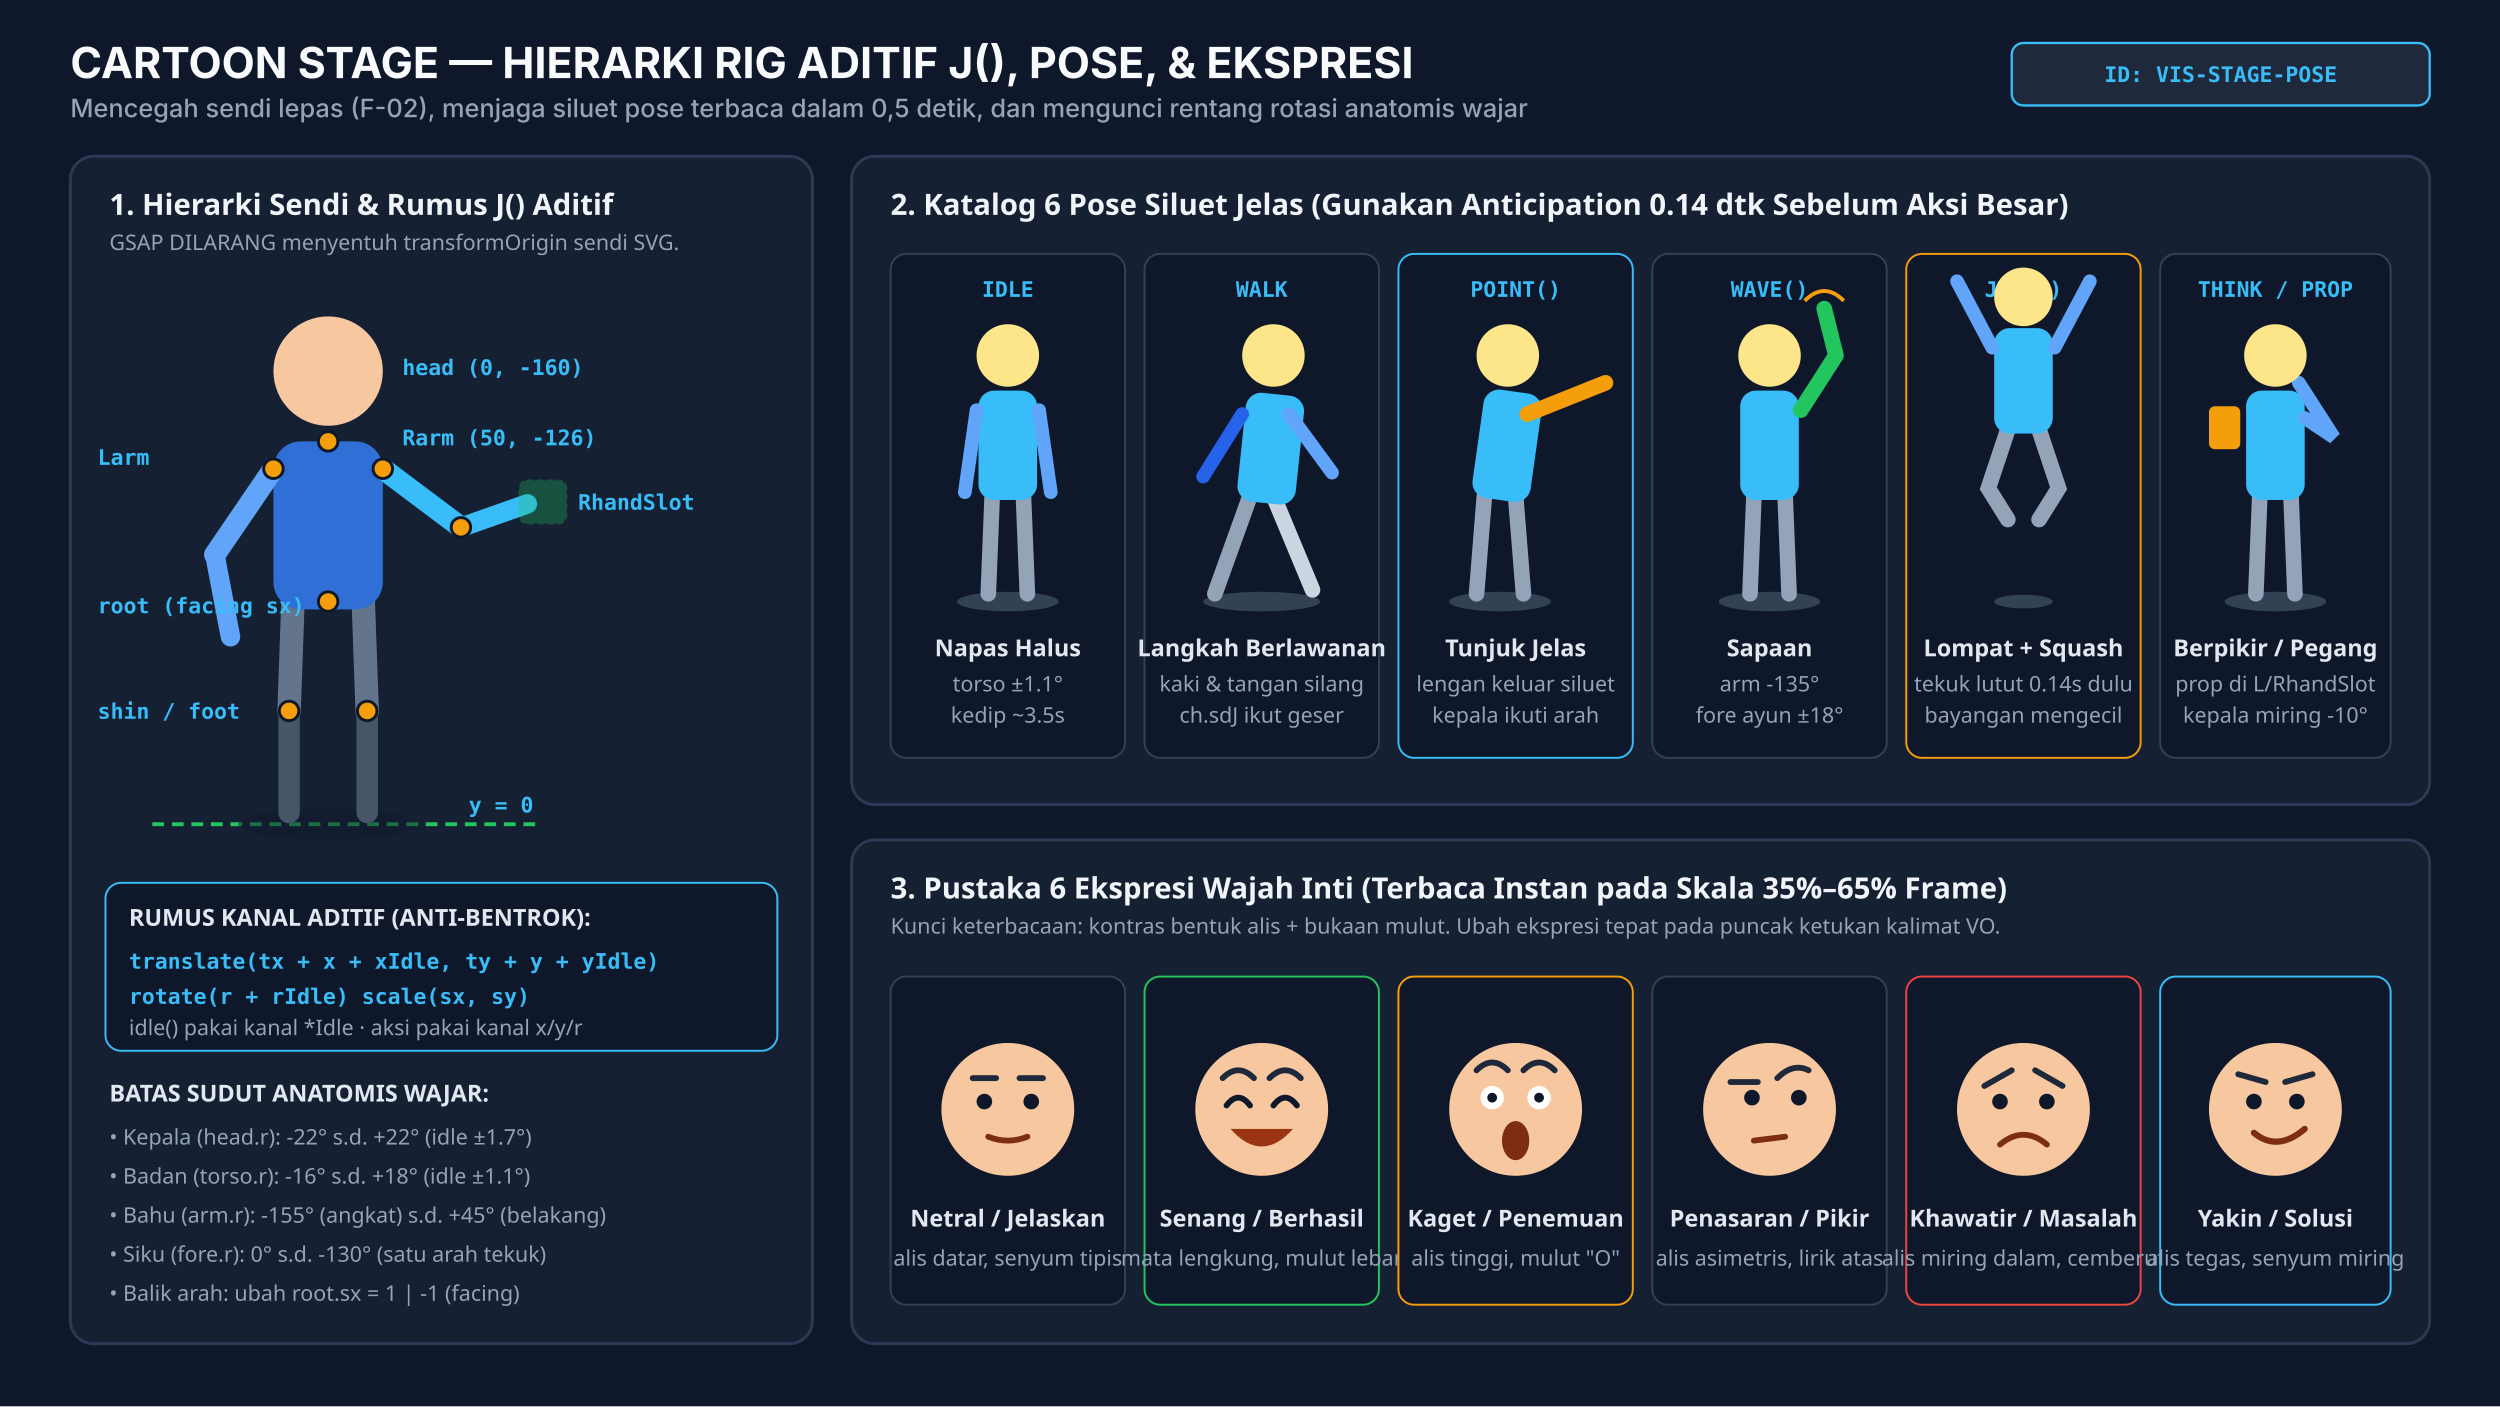
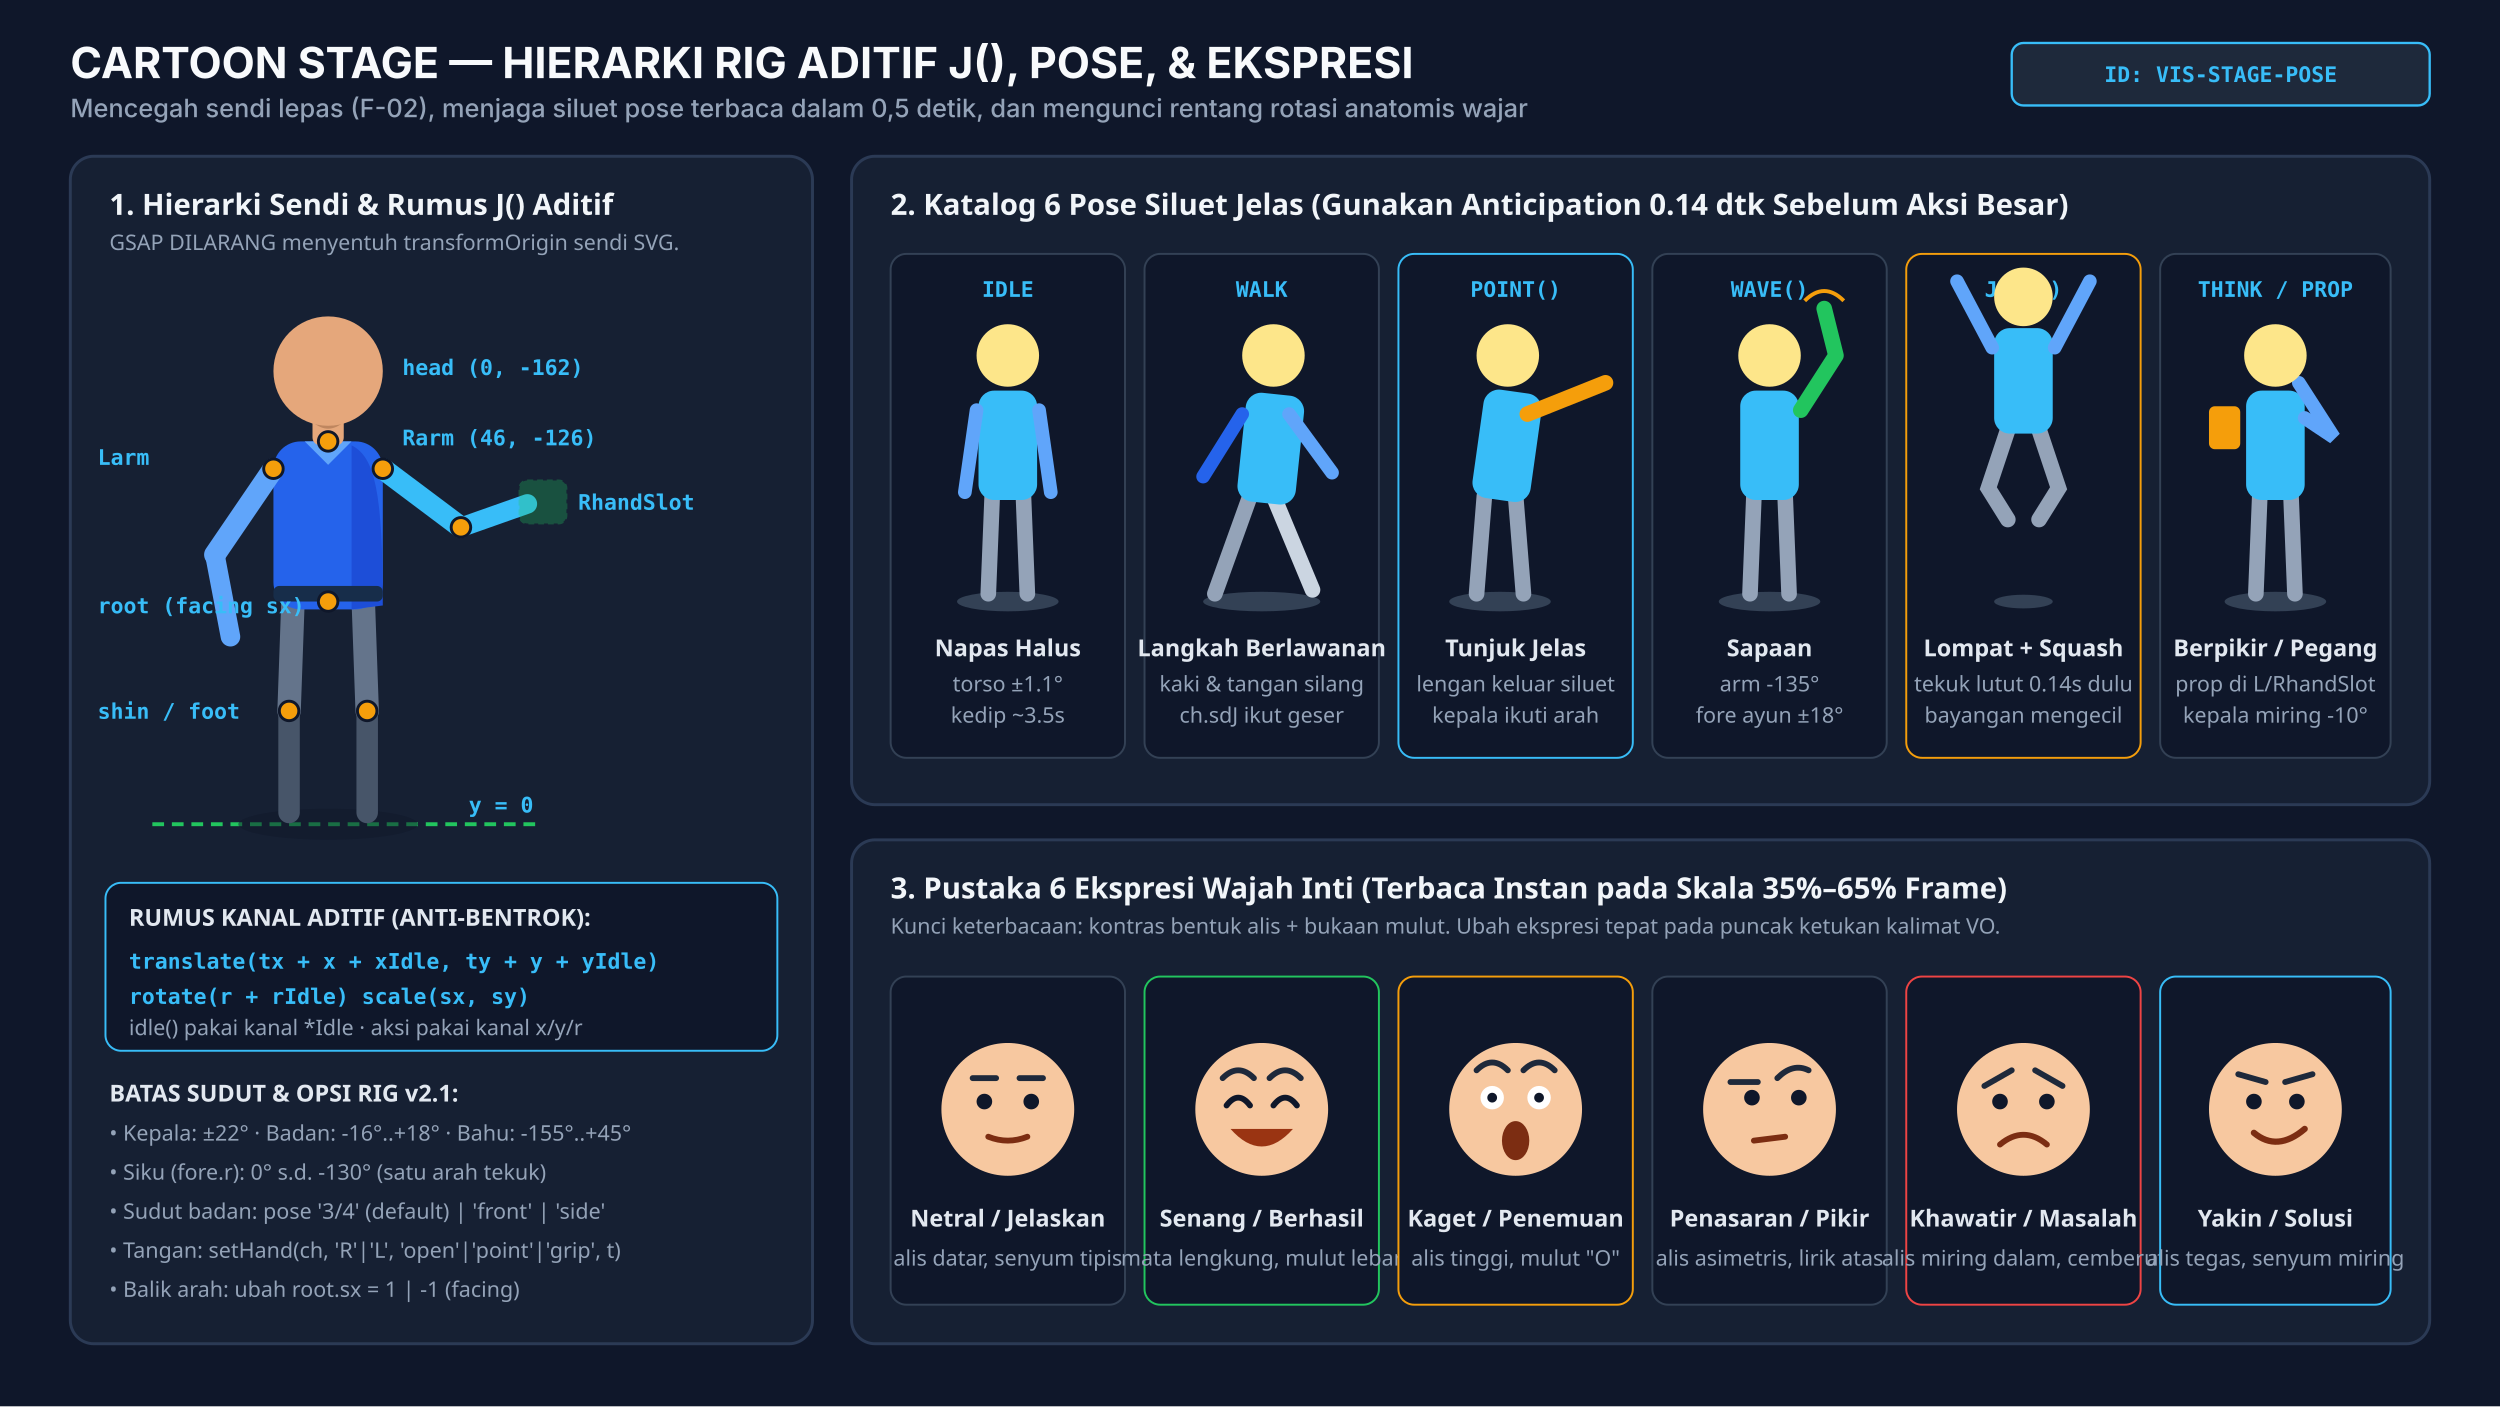
<svg xmlns="http://www.w3.org/2000/svg" viewBox="0 0 1280 720" width="1280" height="720" role="img" aria-label="Lembar Pose, Hierarki Sendi Aditif J(), dan Ekspresi Wajah Cartoon Stage">
  <defs>
    <style>
      .bg { fill: #0f172a; }
      .card { fill: #162033; stroke: #2b3a55; stroke-width: 1.5; }
      .title { font: 700 22px/1.2 system-ui, -apple-system, sans-serif; fill: #f8fafc; }
      .sub { font: 500 13px/1.3 system-ui, -apple-system, sans-serif; fill: #94a3b8; }
      .h2 { font: 700 15px/1.2 system-ui, sans-serif; fill: #f1f5f9; }
      .lbl { font: 700 12px/1.2 system-ui, sans-serif; fill: #e2e8f0; }
      .note { font: 500 11px/1.3 system-ui, sans-serif; fill: #94a3b8; }
      .mono { font: 600 11px/1.2 ui-monospace, SFMono-Regular, monospace; fill: #38bdf8; }
      .joint { fill: #f59e0b; stroke: #0f172a; stroke-width: 1.5; }
    </style>
  </defs>
  <rect class="bg" width="1280" height="720" />
  <text x="36" y="40" class="title">CARTOON STAGE — HIERARKI RIG ADITIF J(), POSE, &amp; EKSPRESI</text>
  <text x="36" y="60" class="sub">Mencegah sendi lepas (F-02), menjaga siluet pose terbaca dalam 0,5 detik, dan mengunci rentang rotasi anatomis wajar</text>
  <rect x="1030" y="22" width="214" height="32" rx="6" fill="#1e293b" stroke="#38bdf8" stroke-width="1.2" />
  <text x="1137" y="42" text-anchor="middle" class="mono">ID: VIS-STAGE-POSE</text>
  <g id="panel-rig" transform="translate(36, 80)">
    <rect class="card" width="380" height="608" rx="12" />
    <text x="20" y="30" class="h2">1. Hierarki Sendi &amp; Rumus J() Aditif</text>
    <text x="20" y="48" class="note">GSAP DILARANG menyentuh transformOrigin sendi SVG.</text>
    <g transform="translate(132, 82)">
      <line x1="-90" y1="260" x2="110" y2="260" stroke="#22c55e" stroke-width="2" stroke-dasharray="6 4" />
      <text x="72" y="254" class="mono">y = 0</text>
      <ellipse cx="0" cy="260" rx="46" ry="8" fill="#0f172a" opacity="0.5" />
      <line x1="-18" y1="146" x2="-20" y2="202" stroke="#64748b" stroke-width="12" stroke-linecap="round" />
      <line x1="-20" y1="202" x2="-20" y2="254" stroke="#475569" stroke-width="11" stroke-linecap="round" />
      <line x1="18" y1="146" x2="20" y2="202" stroke="#64748b" stroke-width="12" stroke-linecap="round" />
      <line x1="20" y1="202" x2="20" y2="254" stroke="#475569" stroke-width="11" stroke-linecap="round" />
-       <rect x="-28" y="64" width="56" height="86" rx="14" fill="#2f6fd6" />
+       <rect x="-28" y="64" width="56" height="86" rx="14" fill="#2563eb" />
+       <path d="M12 66 C24 72 28 90 28 148 L12 150 Z" fill="#1d4ed8" />
+       <polygon points="-12,64 0,76 12,64" fill="#60a5fa" />
+       <rect x="-28" y="138" width="56" height="8" rx="3" fill="#172d4a" />
      <line x1="28" y1="78" x2="68" y2="108" stroke="#38bdf8" stroke-width="11" stroke-linecap="round" />
      <line x1="68" y1="108" x2="102" y2="96" stroke="#38bdf8" stroke-width="10" stroke-linecap="round" />
      <rect x="98" y="84" width="24" height="22" rx="4" fill="#22c55e" opacity="0.3" stroke="#22c55e" stroke-dasharray="3 2" />
      <line x1="-28" y1="78" x2="-58" y2="122" stroke="#60a5fa" stroke-width="11" stroke-linecap="round" />
      <line x1="-58" y1="122" x2="-50" y2="164" stroke="#60a5fa" stroke-width="10" stroke-linecap="round" />
-       <circle cx="0" cy="28" r="28" fill="#f7c8a0" />
+       <rect x="-8" y="50" width="16" height="16" rx="4" fill="#e5a77b" />
+       <path d="M-8 54 Q0 61 8 54 L8 50 L-8 50 Z" fill="#bf865f" />
+       <circle cx="0" cy="28" r="28" fill="#e5a77b" />
      <circle cx="0" cy="146" r="5" class="joint" />
      <circle cx="0" cy="64" r="5" class="joint" />
      <circle cx="28" cy="78" r="5" class="joint" />
      <circle cx="68" cy="108" r="5" class="joint" />
      <circle cx="-28" cy="78" r="5" class="joint" />
      <circle cx="-20" cy="202" r="5" class="joint" />
      <circle cx="20" cy="202" r="5" class="joint" />
-       <text x="38" y="30" class="mono">head (0, -160)</text>
-       <text x="38" y="66" class="mono">Rarm (50, -126)</text>
+       <text x="38" y="30" class="mono">head (0, -162)</text>
+       <text x="38" y="66" class="mono">Rarm (46, -126)</text>
      <text x="128" y="99" class="mono" fill="#86efac">RhandSlot</text>
      <text x="-118" y="76" class="mono">Larm</text>
      <text x="-118" y="152" class="mono">root (facing sx)</text>
      <text x="-118" y="206" class="mono">shin / foot</text>
    </g>
    <rect x="18" y="372" width="344" height="86" rx="8" fill="#0f172a" stroke="#38bdf8" />
    <text x="30" y="394" class="lbl" fill="#38bdf8">RUMUS KANAL ADITIF (ANTI-BENTROK):</text>
    <text x="30" y="416" class="mono">translate(tx + x + xIdle, ty + y + yIdle)</text>
    <text x="30" y="434" class="mono">rotate(r + rIdle) scale(sx, sy)</text>
    <text x="30" y="450" class="note">idle() pakai kanal *Idle · aksi pakai kanal x/y/r</text>
-     <text x="20" y="484" class="lbl" fill="#f59e0b">BATAS SUDUT ANATOMIS WAJAR:</text>
-     <text x="20" y="506" class="note">• Kepala (head.r): -22° s.d. +22° (idle ±1.7°)</text>
-     <text x="20" y="526" class="note">• Badan (torso.r): -16° s.d. +18° (idle ±1.1°)</text>
-     <text x="20" y="546" class="note">• Bahu (arm.r): -155° (angkat) s.d. +45° (belakang)</text>
-     <text x="20" y="566" class="note">• Siku (fore.r): 0° s.d. -130° (satu arah tekuk)</text>
-     <text x="20" y="586" class="note">• Balik arah: ubah root.sx = 1 | -1 (facing)</text>
+     <text x="20" y="484" class="lbl" fill="#f59e0b">BATAS SUDUT &amp; OPSI RIG v2.1:</text>
+     <text x="20" y="504" class="note">• Kepala: ±22° · Badan: -16°..+18° · Bahu: -155°..+45°</text>
+     <text x="20" y="524" class="note">• Siku (fore.r): 0° s.d. -130° (satu arah tekuk)</text>
+     <text x="20" y="544" class="note">• Sudut badan: pose '3/4' (default) | 'front' | 'side'</text>
+     <text x="20" y="564" class="note">• Tangan: setHand(ch, 'R'|'L', 'open'|'point'|'grip', t)</text>
+     <text x="20" y="584" class="note">• Balik arah: ubah root.sx = 1 | -1 (facing)</text>
  </g>
  <g id="panel-poses" transform="translate(436, 80)">
    <rect class="card" width="808" height="332" rx="12" />
    <text x="20" y="30" class="h2">2. Katalog 6 Pose Siluet Jelas (Gunakan Anticipation 0.14 dtk Sebelum Aksi Besar)</text>
    <g transform="translate(20, 50)">
      <rect width="120" height="258" rx="8" fill="#0f172a" stroke="#334155" />
      <text x="60" y="22" text-anchor="middle" class="mono">IDLE</text>
      <g transform="translate(60, 178)">
        <ellipse cx="0" cy="0" rx="26" ry="5" fill="#334155" />
        <line x1="-8" y1="-54" x2="-10" y2="-4" stroke="#94a3b8" stroke-width="8" stroke-linecap="round" />
        <line x1="8" y1="-54" x2="10" y2="-4" stroke="#94a3b8" stroke-width="8" stroke-linecap="round" />
        <rect x="-15" y="-108" width="30" height="56" rx="8" fill="#38bdf8" />
        <line x1="-16" y1="-98" x2="-22" y2="-56" stroke="#60a5fa" stroke-width="7" stroke-linecap="round" />
        <line x1="16" y1="-98" x2="22" y2="-56" stroke="#60a5fa" stroke-width="7" stroke-linecap="round" />
        <circle cx="0" cy="-126" r="16" fill="#fde68a" />
      </g>
      <text x="60" y="206" text-anchor="middle" class="lbl">Napas Halus</text>
      <text x="60" y="224" text-anchor="middle" class="note">torso ±1.1°</text>
      <text x="60" y="240" text-anchor="middle" class="note">kedip ~3.5s</text>
    </g>
    <g transform="translate(150, 50)">
      <rect width="120" height="258" rx="8" fill="#0f172a" stroke="#334155" />
      <text x="60" y="22" text-anchor="middle" class="mono">WALK</text>
      <g transform="translate(60, 178)">
        <ellipse cx="0" cy="0" rx="30" ry="5" fill="#334155" />
        <line x1="-6" y1="-54" x2="-24" y2="-4" stroke="#94a3b8" stroke-width="8" stroke-linecap="round" />
        <line x1="6" y1="-54" x2="26" y2="-6" stroke="#cbd5e1" stroke-width="8" stroke-linecap="round" />
        <rect x="-13" y="-108" width="30" height="56" rx="8" fill="#38bdf8" transform="rotate(6 -13 -54)" />
        <line x1="14" y1="-96" x2="36" y2="-66" stroke="#60a5fa" stroke-width="7" stroke-linecap="round" />
        <line x1="-10" y1="-96" x2="-30" y2="-64" stroke="#2563eb" stroke-width="7" stroke-linecap="round" />
        <circle cx="6" cy="-126" r="16" fill="#fde68a" />
      </g>
      <text x="60" y="206" text-anchor="middle" class="lbl">Langkah Berlawanan</text>
      <text x="60" y="224" text-anchor="middle" class="note">kaki &amp; tangan silang</text>
      <text x="60" y="240" text-anchor="middle" class="note">ch.sdJ ikut geser</text>
    </g>
    <g transform="translate(280, 50)">
      <rect width="120" height="258" rx="8" fill="#0f172a" stroke="#38bdf8" />
      <text x="60" y="22" text-anchor="middle" class="mono">POINT()</text>
      <g transform="translate(52, 178)">
        <ellipse cx="0" cy="0" rx="26" ry="5" fill="#334155" />
        <line x1="-8" y1="-54" x2="-12" y2="-4" stroke="#94a3b8" stroke-width="8" stroke-linecap="round" />
        <line x1="8" y1="-54" x2="12" y2="-4" stroke="#94a3b8" stroke-width="8" stroke-linecap="round" />
        <rect x="-15" y="-108" width="30" height="56" rx="8" fill="#38bdf8" transform="rotate(8 0 -54)" />
        <line x1="14" y1="-96" x2="54" y2="-112" stroke="#f59e0b" stroke-width="8" stroke-linecap="round" />
        <circle cx="4" cy="-126" r="16" fill="#fde68a" />
      </g>
      <text x="60" y="206" text-anchor="middle" class="lbl">Tunjuk Jelas</text>
      <text x="60" y="224" text-anchor="middle" class="note">lengan keluar siluet</text>
      <text x="60" y="240" text-anchor="middle" class="note">kepala ikuti arah</text>
    </g>
    <g transform="translate(410, 50)">
      <rect width="120" height="258" rx="8" fill="#0f172a" stroke="#334155" />
      <text x="60" y="22" text-anchor="middle" class="mono">WAVE()</text>
      <g transform="translate(60, 178)">
        <ellipse cx="0" cy="0" rx="26" ry="5" fill="#334155" />
        <line x1="-8" y1="-54" x2="-10" y2="-4" stroke="#94a3b8" stroke-width="8" stroke-linecap="round" />
        <line x1="8" y1="-54" x2="10" y2="-4" stroke="#94a3b8" stroke-width="8" stroke-linecap="round" />
        <rect x="-15" y="-108" width="30" height="56" rx="8" fill="#38bdf8" />
        <path d="M16 -98 L34 -126 L28 -150" fill="none" stroke="#22c55e" stroke-width="8" stroke-linecap="round" stroke-linejoin="round" />
        <path d="M18 -154 Q28 -164 38 -154" fill="none" stroke="#f59e0b" stroke-width="2" />
        <circle cx="0" cy="-126" r="16" fill="#fde68a" />
      </g>
      <text x="60" y="206" text-anchor="middle" class="lbl">Sapaan</text>
      <text x="60" y="224" text-anchor="middle" class="note">arm -135°</text>
      <text x="60" y="240" text-anchor="middle" class="note">fore ayun ±18°</text>
    </g>
    <g transform="translate(540, 50)">
      <rect width="120" height="258" rx="8" fill="#0f172a" stroke="#f59e0b" />
      <text x="60" y="22" text-anchor="middle" class="mono">JUMP()</text>
      <g transform="translate(60, 178)">
        <ellipse cx="0" cy="0" rx="15" ry="3.5" fill="#334155" />
        <g transform="translate(0, -34)">
          <path d="M-8 -54 L-18 -24 L-8 -8" fill="none" stroke="#94a3b8" stroke-width="8" stroke-linecap="round" />
          <path d="M8 -54 L18 -24 L8 -8" fill="none" stroke="#94a3b8" stroke-width="8" stroke-linecap="round" />
          <rect x="-15" y="-106" width="30" height="54" rx="8" fill="#38bdf8" />
          <line x1="-16" y1="-96" x2="-34" y2="-130" stroke="#60a5fa" stroke-width="7" stroke-linecap="round" />
          <line x1="16" y1="-96" x2="34" y2="-130" stroke="#60a5fa" stroke-width="7" stroke-linecap="round" />
          <circle cx="0" cy="-122" r="15" fill="#fde68a" />
        </g>
      </g>
      <text x="60" y="206" text-anchor="middle" class="lbl">Lompat + Squash</text>
      <text x="60" y="224" text-anchor="middle" class="note">tekuk lutut 0.14s dulu</text>
      <text x="60" y="240" text-anchor="middle" class="note">bayangan mengecil</text>
    </g>
    <g transform="translate(670, 50)">
      <rect width="118" height="258" rx="8" fill="#0f172a" stroke="#334155" />
      <text x="59" y="22" text-anchor="middle" class="mono">THINK / PROP</text>
      <g transform="translate(59, 178)">
        <ellipse cx="0" cy="0" rx="26" ry="5" fill="#334155" />
        <line x1="-8" y1="-54" x2="-10" y2="-4" stroke="#94a3b8" stroke-width="8" stroke-linecap="round" />
        <line x1="8" y1="-54" x2="10" y2="-4" stroke="#94a3b8" stroke-width="8" stroke-linecap="round" />
        <rect x="-15" y="-108" width="30" height="56" rx="8" fill="#38bdf8" />
        <path d="M15 -94 L30 -84 L12 -112" fill="none" stroke="#60a5fa" stroke-width="7" stroke-linecap="round" />
        <rect x="-34" y="-100" width="16" height="22" rx="3" fill="#f59e0b" />
        <circle cx="0" cy="-126" r="16" fill="#fde68a" />
      </g>
      <text x="59" y="206" text-anchor="middle" class="lbl">Berpikir / Pegang</text>
      <text x="59" y="224" text-anchor="middle" class="note">prop di L/RhandSlot</text>
      <text x="59" y="240" text-anchor="middle" class="note">kepala miring -10°</text>
    </g>
  </g>
  <g id="panel-expressions" transform="translate(436, 430)">
    <rect class="card" width="808" height="258" rx="12" />
    <text x="20" y="30" class="h2">3. Pustaka 6 Ekspresi Wajah Inti (Terbaca Instan pada Skala 35%–65% Frame)</text>
    <text x="20" y="48" class="note">Kunci keterbacaan: kontras bentuk alis + bukaan mulut. Ubah ekspresi tepat pada puncak ketukan kalimat VO.</text>
    <g transform="translate(20, 70)">
      <rect width="120" height="168" rx="8" fill="#0f172a" stroke="#334155" />
      <circle cx="60" cy="68" r="34" fill="#f7c8a0" />
      <line x1="42" y1="52" x2="54" y2="52" stroke="#1e293b" stroke-width="3" stroke-linecap="round" />
      <line x1="66" y1="52" x2="78" y2="52" stroke="#1e293b" stroke-width="3" stroke-linecap="round" />
      <circle cx="48" cy="64" r="4" fill="#0f172a" />
      <circle cx="72" cy="64" r="4" fill="#0f172a" />
      <path d="M50 82 Q60 86 70 82" fill="none" stroke="#7c2d12" stroke-width="3" stroke-linecap="round" />
      <text x="60" y="128" text-anchor="middle" class="lbl">Netral / Jelaskan</text>
      <text x="60" y="148" text-anchor="middle" class="note">alis datar, senyum tipis</text>
    </g>
    <g transform="translate(150, 70)">
      <rect width="120" height="168" rx="8" fill="#0f172a" stroke="#22c55e" />
      <circle cx="60" cy="68" r="34" fill="#f7c8a0" />
      <path d="M40 52 Q48 44 56 52" fill="none" stroke="#1e293b" stroke-width="3" stroke-linecap="round" />
      <path d="M64 52 Q72 44 80 52" fill="none" stroke="#1e293b" stroke-width="3" stroke-linecap="round" />
      <path d="M42 66 Q48 58 54 66" fill="none" stroke="#0f172a" stroke-width="3" stroke-linecap="round" />
      <path d="M66 66 Q72 58 78 66" fill="none" stroke="#0f172a" stroke-width="3" stroke-linecap="round" />
      <path d="M44 78 Q60 96 76 78 Z" fill="#9a3412" />
      <text x="60" y="128" text-anchor="middle" class="lbl">Senang / Berhasil</text>
      <text x="60" y="148" text-anchor="middle" class="note">mata lengkung, mulut lebar</text>
    </g>
    <g transform="translate(280, 70)">
      <rect width="120" height="168" rx="8" fill="#0f172a" stroke="#f59e0b" />
      <circle cx="60" cy="68" r="34" fill="#f7c8a0" />
      <path d="M40 48 Q48 40 56 48" fill="none" stroke="#1e293b" stroke-width="3" stroke-linecap="round" />
      <path d="M64 48 Q72 40 80 48" fill="none" stroke="#1e293b" stroke-width="3" stroke-linecap="round" />
      <circle cx="48" cy="62" r="6" fill="#ffffff" />
      <circle cx="48" cy="62" r="2.5" fill="#0f172a" />
      <circle cx="72" cy="62" r="6" fill="#ffffff" />
      <circle cx="72" cy="62" r="2.5" fill="#0f172a" />
      <ellipse cx="60" cy="84" rx="7" ry="10" fill="#7c2d12" />
      <text x="60" y="128" text-anchor="middle" class="lbl">Kaget / Penemuan</text>
      <text x="60" y="148" text-anchor="middle" class="note">alis tinggi, mulut "O"</text>
    </g>
    <g transform="translate(410, 70)">
      <rect width="120" height="168" rx="8" fill="#0f172a" stroke="#334155" />
      <circle cx="60" cy="68" r="34" fill="#f7c8a0" />
      <line x1="40" y1="54" x2="54" y2="54" stroke="#1e293b" stroke-width="3" stroke-linecap="round" />
      <path d="M64 52 Q72 44 80 48" fill="none" stroke="#1e293b" stroke-width="3" stroke-linecap="round" />
      <circle cx="51" cy="62" r="4" fill="#0f172a" />
      <circle cx="75" cy="62" r="4" fill="#0f172a" />
      <line x1="52" y1="84" x2="68" y2="82" stroke="#7c2d12" stroke-width="3" stroke-linecap="round" />
      <text x="60" y="128" text-anchor="middle" class="lbl">Penasaran / Pikir</text>
      <text x="60" y="148" text-anchor="middle" class="note">alis asimetris, lirik atas</text>
    </g>
    <g transform="translate(540, 70)">
      <rect width="120" height="168" rx="8" fill="#0f172a" stroke="#ef4444" />
      <circle cx="60" cy="68" r="34" fill="#f7c8a0" />
      <line x1="40" y1="56" x2="54" y2="48" stroke="#1e293b" stroke-width="3" stroke-linecap="round" />
      <line x1="80" y1="56" x2="66" y2="48" stroke="#1e293b" stroke-width="3" stroke-linecap="round" />
      <circle cx="48" cy="64" r="4" fill="#0f172a" />
      <circle cx="72" cy="64" r="4" fill="#0f172a" />
      <path d="M48 86 Q60 76 72 86" fill="none" stroke="#7c2d12" stroke-width="3" stroke-linecap="round" />
      <text x="60" y="128" text-anchor="middle" class="lbl">Khawatir / Masalah</text>
      <text x="60" y="148" text-anchor="middle" class="note">alis miring dalam, cemberut</text>
    </g>
    <g transform="translate(670, 70)">
      <rect width="118" height="168" rx="8" fill="#0f172a" stroke="#38bdf8" />
      <circle cx="59" cy="68" r="34" fill="#f7c8a0" />
      <line x1="40" y1="50" x2="54" y2="54" stroke="#1e293b" stroke-width="3" stroke-linecap="round" />
      <line x1="78" y1="50" x2="64" y2="54" stroke="#1e293b" stroke-width="3" stroke-linecap="round" />
      <circle cx="48" cy="64" r="4" fill="#0f172a" />
      <circle cx="70" cy="64" r="4" fill="#0f172a" />
      <path d="M48 80 Q60 90 74 78" fill="none" stroke="#7c2d12" stroke-width="3.2" stroke-linecap="round" />
      <text x="59" y="128" text-anchor="middle" class="lbl">Yakin / Solusi</text>
      <text x="59" y="148" text-anchor="middle" class="note">alis tegas, senyum miring</text>
    </g>
  </g>
</svg>
